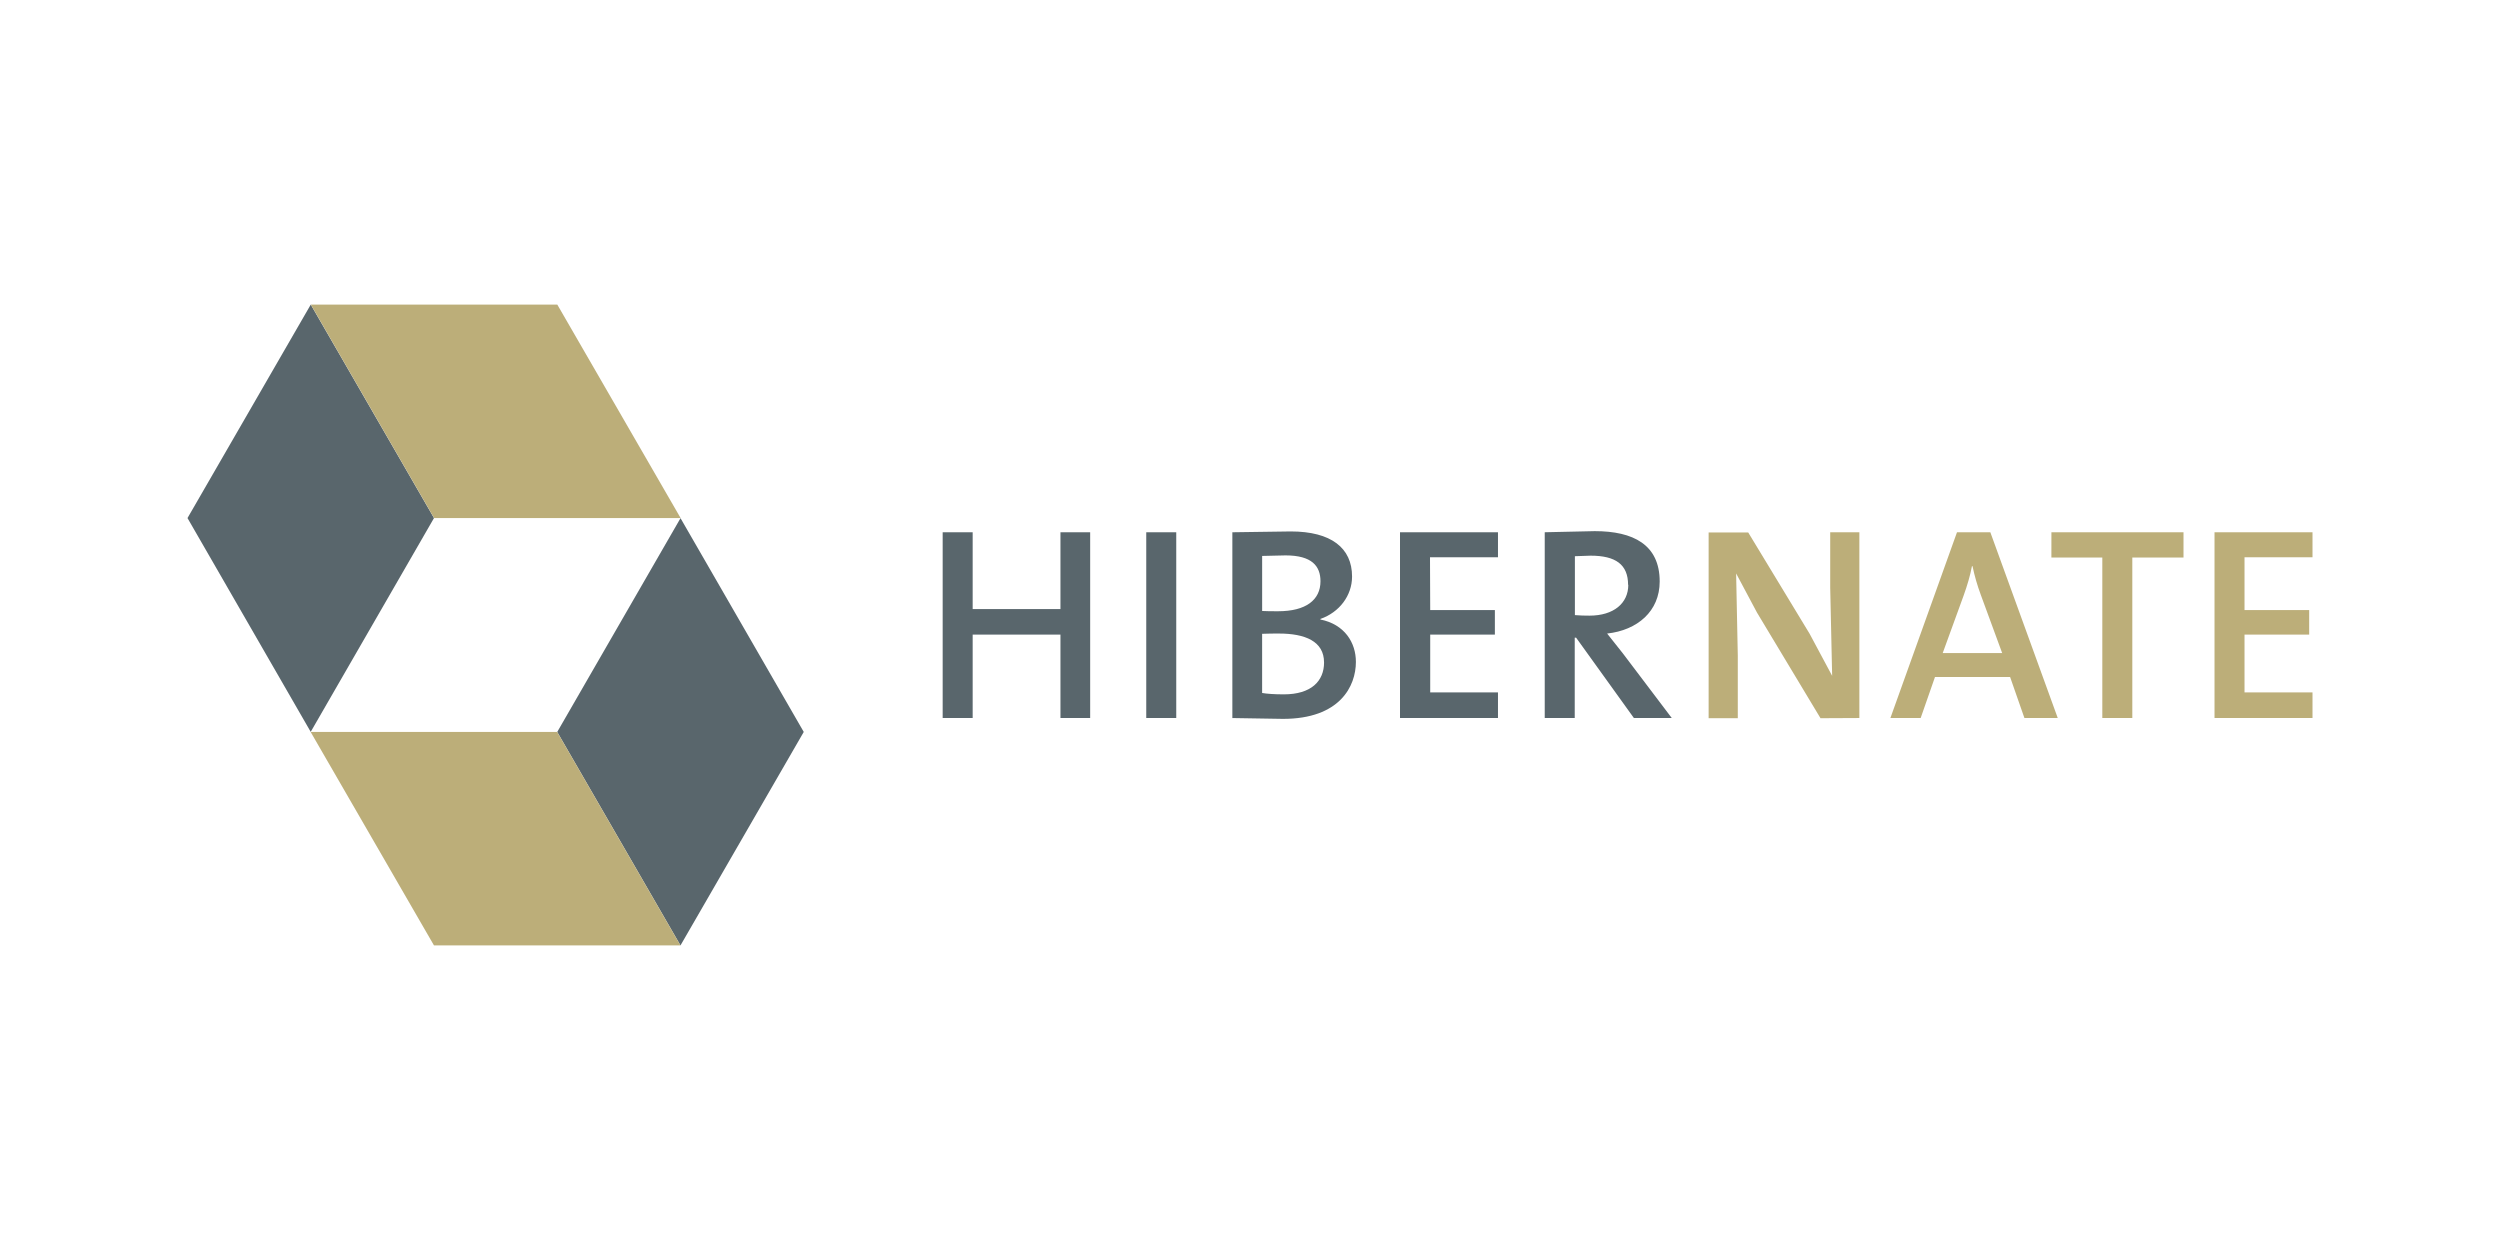
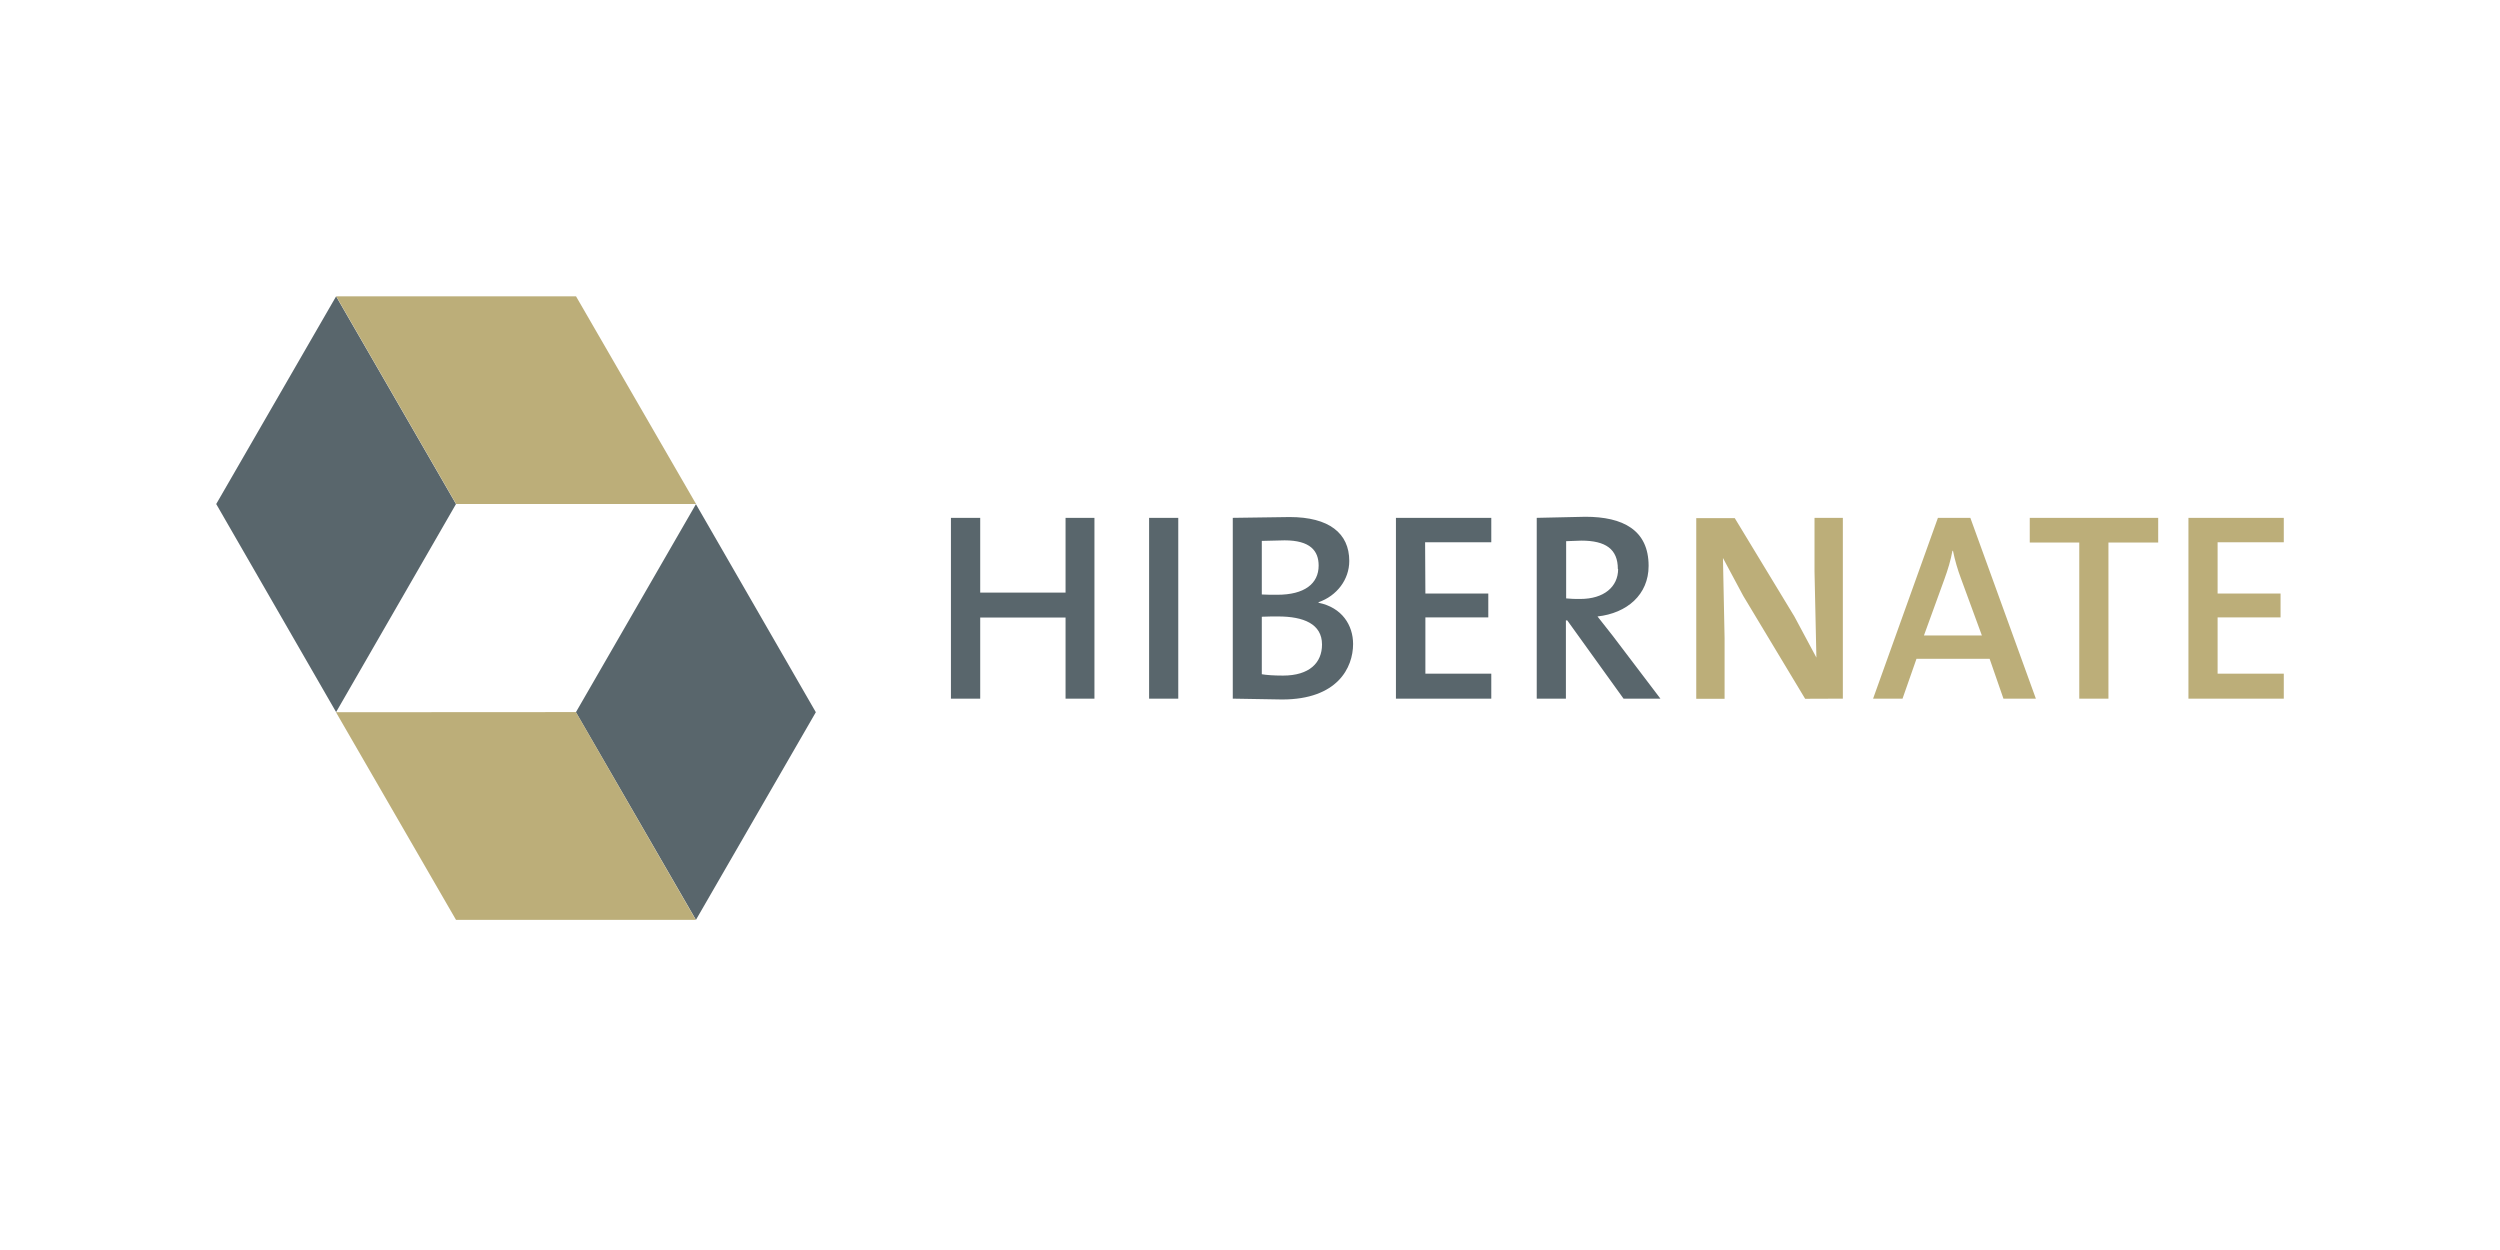
- <svg xmlns="http://www.w3.org/2000/svg" width="120" height="60">
-   <path d="M9 24.867l5.916-10.246 5.916 10.246-5.918 10.262z" fill="#59666c" />
-   <path d="M32.67 24.867L26.75 14.62H14.92l5.916 10.246z" fill="#bcae79" />
-   <path d="M38.58 35.133L32.663 45.38l-5.916-10.246 5.918-10.262z" fill="#59666c" />
-   <path d="M14.91 35.133l5.92 10.245H32.66l-5.916-10.246z" fill="#bcae79" />
-   <path d="M45.248 34.465h1.44v-4.003h4.214v4.003h1.426v-8.917h-1.426v3.686h-4.214v-3.686h-1.44zm9.772 0h1.44v-8.917h-1.44zm10.063-2.695c0-.925-.542-1.8-1.704-2.034v-.027c.912-.317 1.52-1.123 1.52-2.034 0-1.374-1.004-2.166-2.946-2.166l-2.8.04v8.917l2.43.04c2.735 0 3.5-1.572 3.5-2.735zm-1.7-3.87c0 .898-.7 1.44-2.034 1.44-.304 0-.528 0-.766-.013v-2.642l1.123-.026c1.268 0 1.677.515 1.677 1.242zm.172 3.897c0 .898-.62 1.532-1.93 1.532-.462 0-.82-.027-1.043-.066v-2.84c.198-.013.66-.013.806-.013 1.255 0 2.166.37 2.166 1.387zm5.085-5.047h3.263v-1.202H67.2v8.917h4.703v-1.23H68.65V30.46h3.104v-1.176H68.65zm11.605 7.715l-2.35-3.105-.753-.95c1.453-.158 2.523-1.07 2.523-2.497 0-1.77-1.268-2.418-3.118-2.418l-2.4.053v8.917h1.44v-3.857h.066l2.774 3.857zm-2.087-6.394c0 .885-.7 1.48-1.863 1.48a7.92 7.92 0 0 1-.7-.026v-2.827l.753-.026c1.202 0 1.8.423 1.8 1.4z" fill="#59666c" />
-   <path d="M89.25 34.465v-8.917h-1.4V28.2l.093 4.24-1.083-2.022-2.946-4.86h-1.9v8.917h1.4v-3l-.08-3.95 1 1.876 3.05 5.073zm9.522 0l-3.236-8.917h-1.6l-3.197 8.917h1.453l.687-1.968h3.606l.687 1.968zm-2.668-3.118H93.25l1.004-2.76c.172-.476.317-.964.4-1.414h.026a9.61 9.61 0 0 0 .396 1.374zm2.363-4.584h2.444v7.702h1.44v-7.702h2.457v-1.215h-6.34zm9.27-.013H111v-1.202h-4.703v8.917H111v-1.23h-3.263V30.46h3.104v-1.176h-3.104z" fill="#bcae79" />
+ <svg xmlns="http://www.w3.org/2000/svg" width="96" zoomAndPan="magnify" viewBox="0 0 72 36" height="48" preserveAspectRatio="xMidYMid meet" version="1.0">
+   <path fill="#59666c" d="M 6.227 14.516 L 9.68 8.535 L 13.133 14.516 L 9.68 20.508 Z M 6.227 14.516 " fill-opacity="1" fill-rule="nonzero" />
+   <path fill="#bcae79" d="M 20.047 14.516 L 16.59 8.535 L 9.684 8.535 L 13.137 14.516 Z M 20.047 14.516 " fill-opacity="1" fill-rule="nonzero" />
+   <path fill="#59666c" d="M 23.496 20.512 L 20.043 26.492 L 16.586 20.512 L 20.043 14.52 Z M 23.496 20.512 " fill-opacity="1" fill-rule="nonzero" />
+   <path fill="#bcae79" d="M 9.676 20.512 L 13.133 26.492 L 20.039 26.492 L 16.586 20.508 Z M 9.676 20.512 " fill-opacity="1" fill-rule="nonzero" />
+   <path fill="#59666c" d="M 27.387 20.121 L 28.23 20.121 L 28.23 17.785 L 30.688 17.785 L 30.688 20.121 L 31.52 20.121 L 31.52 14.914 L 30.688 14.914 L 30.688 17.066 L 28.23 17.066 L 28.23 14.914 L 27.387 14.914 Z M 33.094 20.121 L 33.934 20.121 L 33.934 14.914 L 33.094 14.914 Z M 38.969 18.547 C 38.969 18.008 38.652 17.496 37.973 17.359 L 37.973 17.344 C 38.504 17.16 38.859 16.688 38.859 16.156 C 38.859 15.355 38.273 14.891 37.141 14.891 L 35.504 14.914 L 35.504 20.121 L 36.926 20.145 C 38.52 20.145 38.969 19.227 38.969 18.547 Z M 37.977 16.289 C 37.977 16.812 37.566 17.129 36.789 17.129 C 36.609 17.129 36.48 17.129 36.34 17.121 L 36.34 15.578 L 36.996 15.562 C 37.734 15.562 37.977 15.863 37.977 16.289 Z M 38.074 18.562 C 38.074 19.086 37.715 19.457 36.949 19.457 C 36.68 19.457 36.469 19.441 36.34 19.418 L 36.34 17.762 C 36.457 17.754 36.727 17.754 36.809 17.754 C 37.543 17.754 38.074 17.969 38.074 18.562 Z M 41.043 15.617 L 42.949 15.617 L 42.949 14.914 L 40.203 14.914 L 40.203 20.121 L 42.949 20.121 L 42.949 19.402 L 41.051 19.402 L 41.051 17.781 L 42.863 17.781 L 42.863 17.094 L 41.051 17.094 Z M 47.82 20.121 L 46.445 18.309 L 46.008 17.754 C 46.855 17.66 47.48 17.129 47.48 16.297 C 47.48 15.262 46.738 14.883 45.66 14.883 L 44.258 14.914 L 44.258 20.121 L 45.098 20.121 L 45.098 17.867 L 45.137 17.867 L 46.758 20.121 Z M 46.602 16.387 C 46.602 16.902 46.191 17.25 45.512 17.25 C 45.375 17.254 45.238 17.246 45.105 17.234 L 45.105 15.586 L 45.543 15.57 C 46.246 15.57 46.594 15.816 46.594 16.387 Z M 46.602 16.387 " fill-opacity="1" fill-rule="nonzero" />
+   <path fill="#bcae79" d="M 53.074 20.121 L 53.074 14.914 L 52.258 14.914 L 52.258 16.461 L 52.312 18.938 L 51.68 17.758 L 49.961 14.922 L 48.852 14.922 L 48.852 20.125 L 49.668 20.125 L 49.668 18.375 L 49.621 16.07 L 50.207 17.164 L 51.988 20.125 Z M 58.633 20.121 L 56.746 14.914 L 55.812 14.914 L 53.945 20.121 L 54.793 20.121 L 55.195 18.973 L 57.301 18.973 L 57.699 20.121 Z M 57.078 18.301 L 55.41 18.301 L 55.996 16.688 C 56.098 16.41 56.184 16.125 56.23 15.863 L 56.246 15.863 C 56.301 16.137 56.379 16.402 56.477 16.664 Z M 58.457 15.625 L 59.883 15.625 L 59.883 20.121 L 60.723 20.121 L 60.723 15.625 L 62.156 15.625 L 62.156 14.914 L 58.457 14.914 Z M 63.867 15.617 L 65.773 15.617 L 65.773 14.914 L 63.027 14.914 L 63.027 20.121 L 65.773 20.121 L 65.773 19.402 L 63.867 19.402 L 63.867 17.781 L 65.68 17.781 L 65.68 17.094 L 63.867 17.094 Z M 63.867 15.617 " fill-opacity="1" fill-rule="nonzero" />
</svg>
